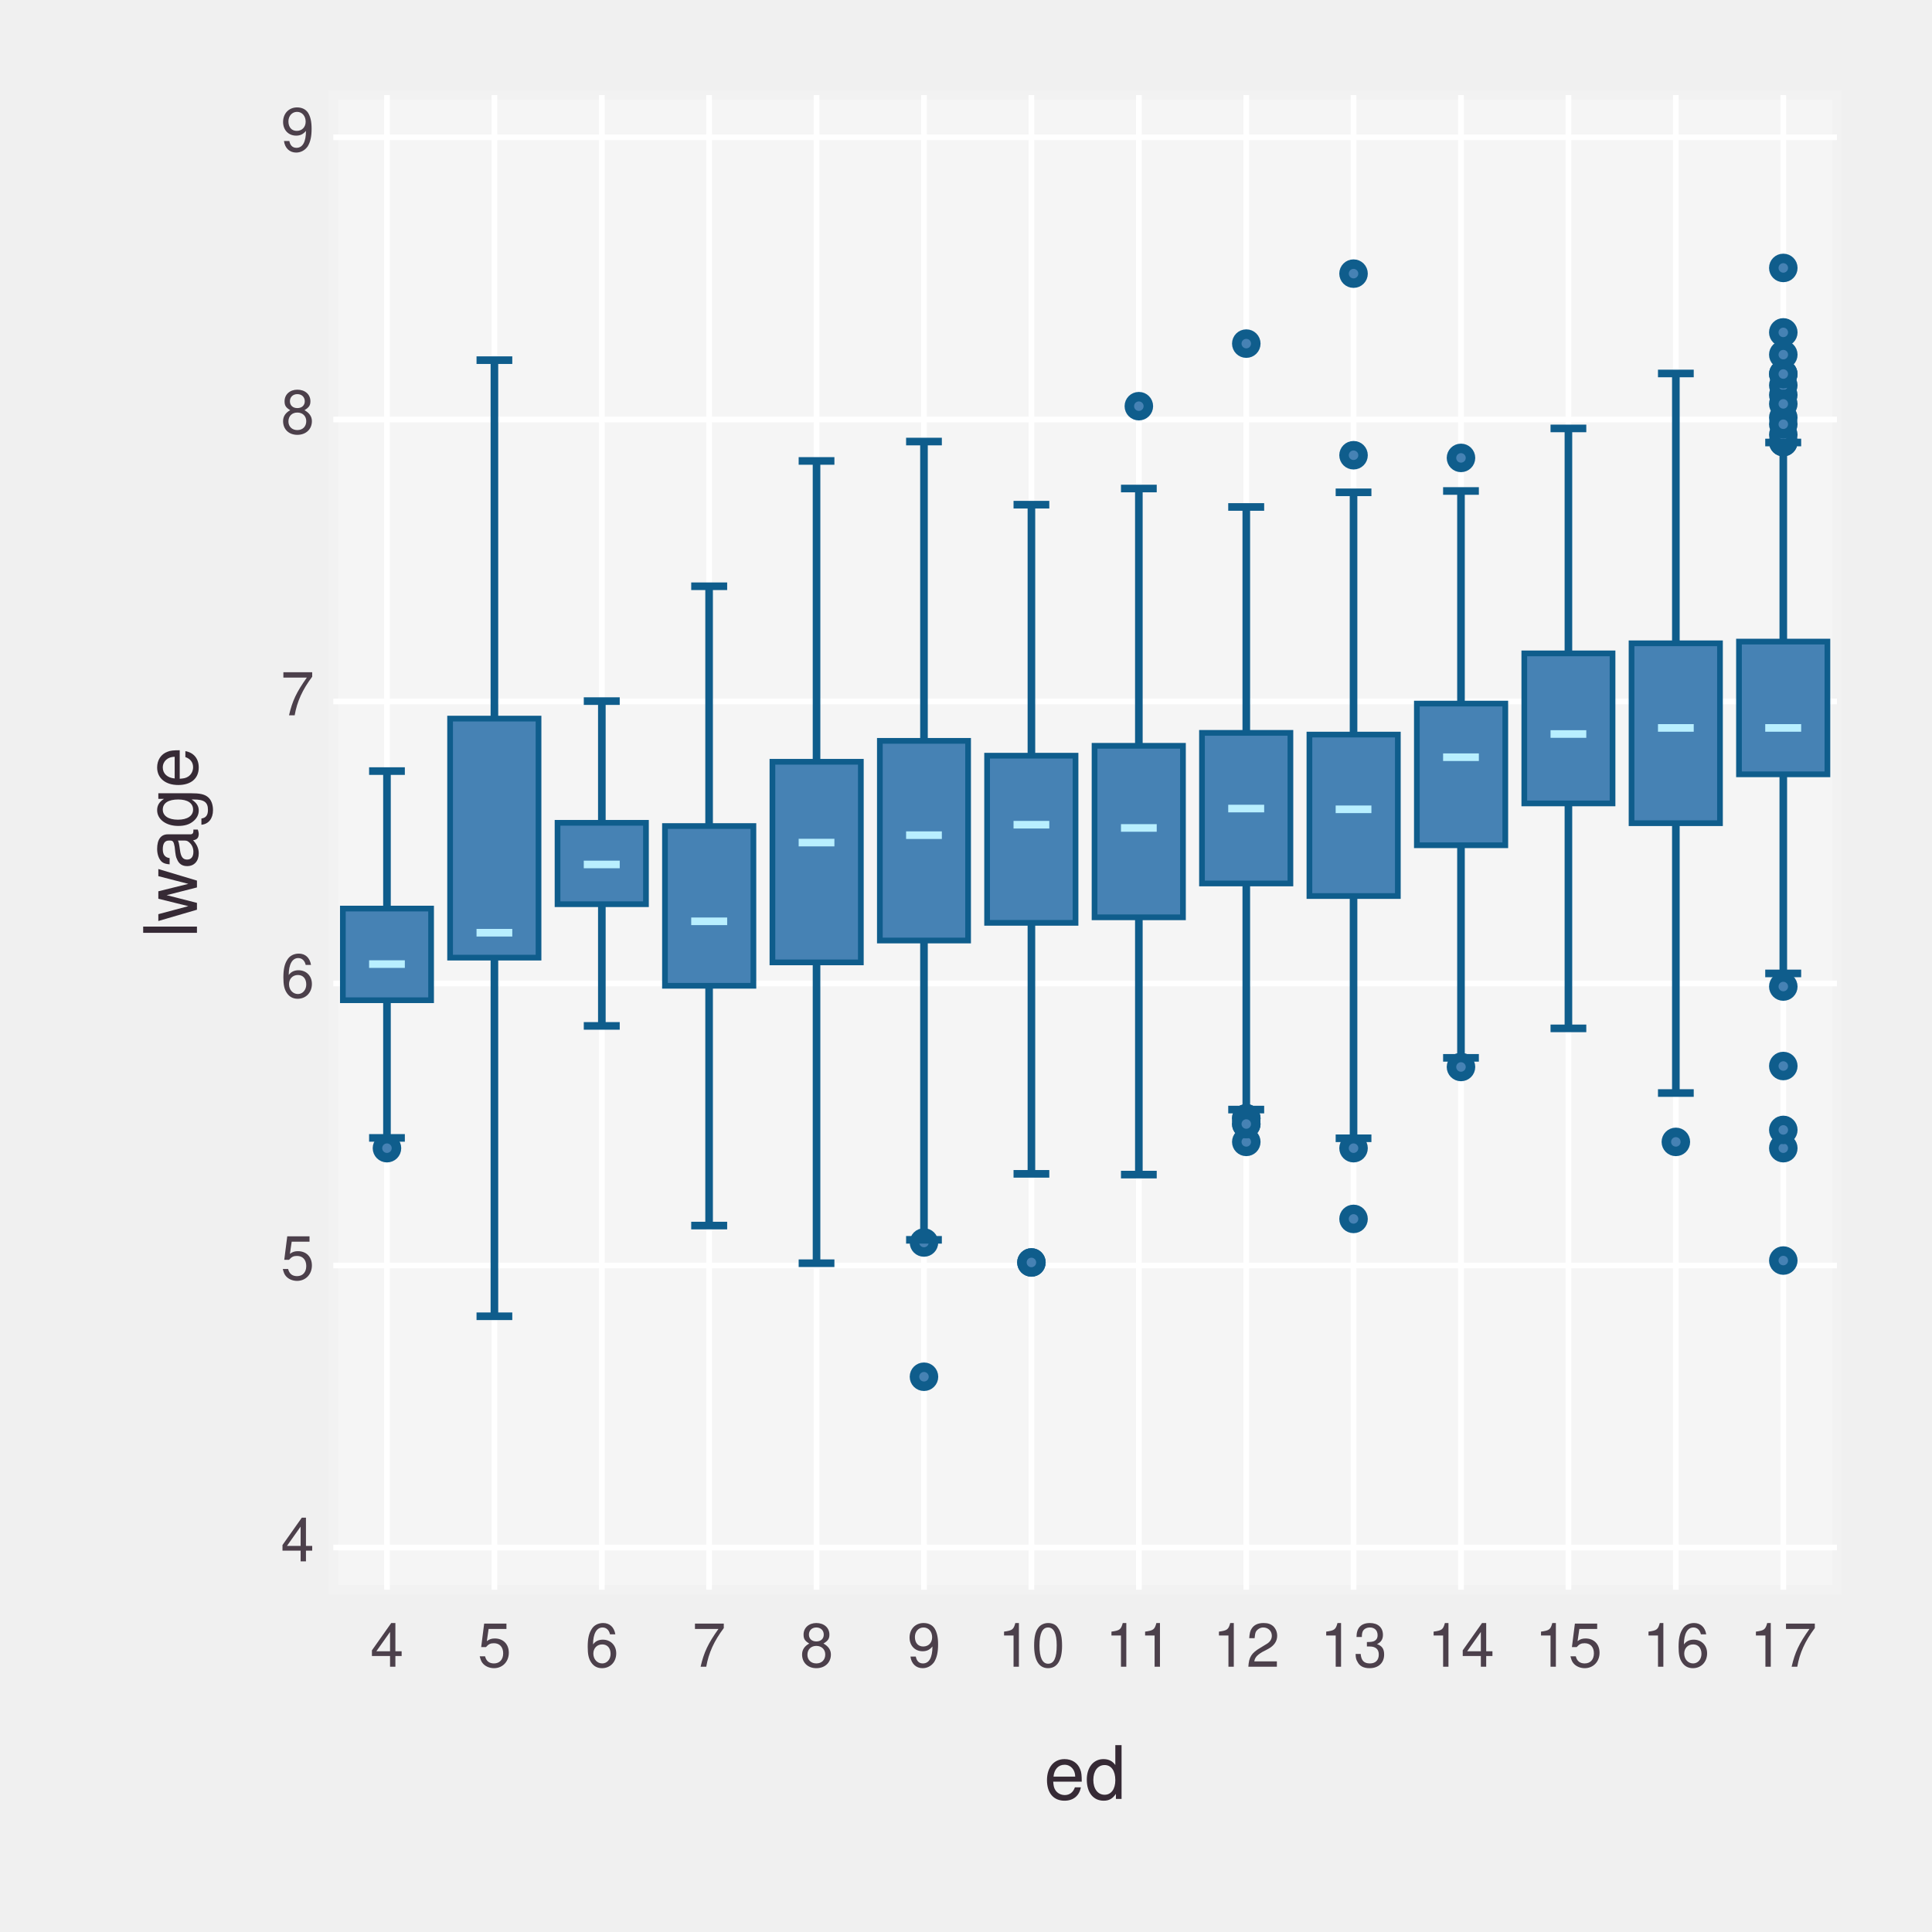
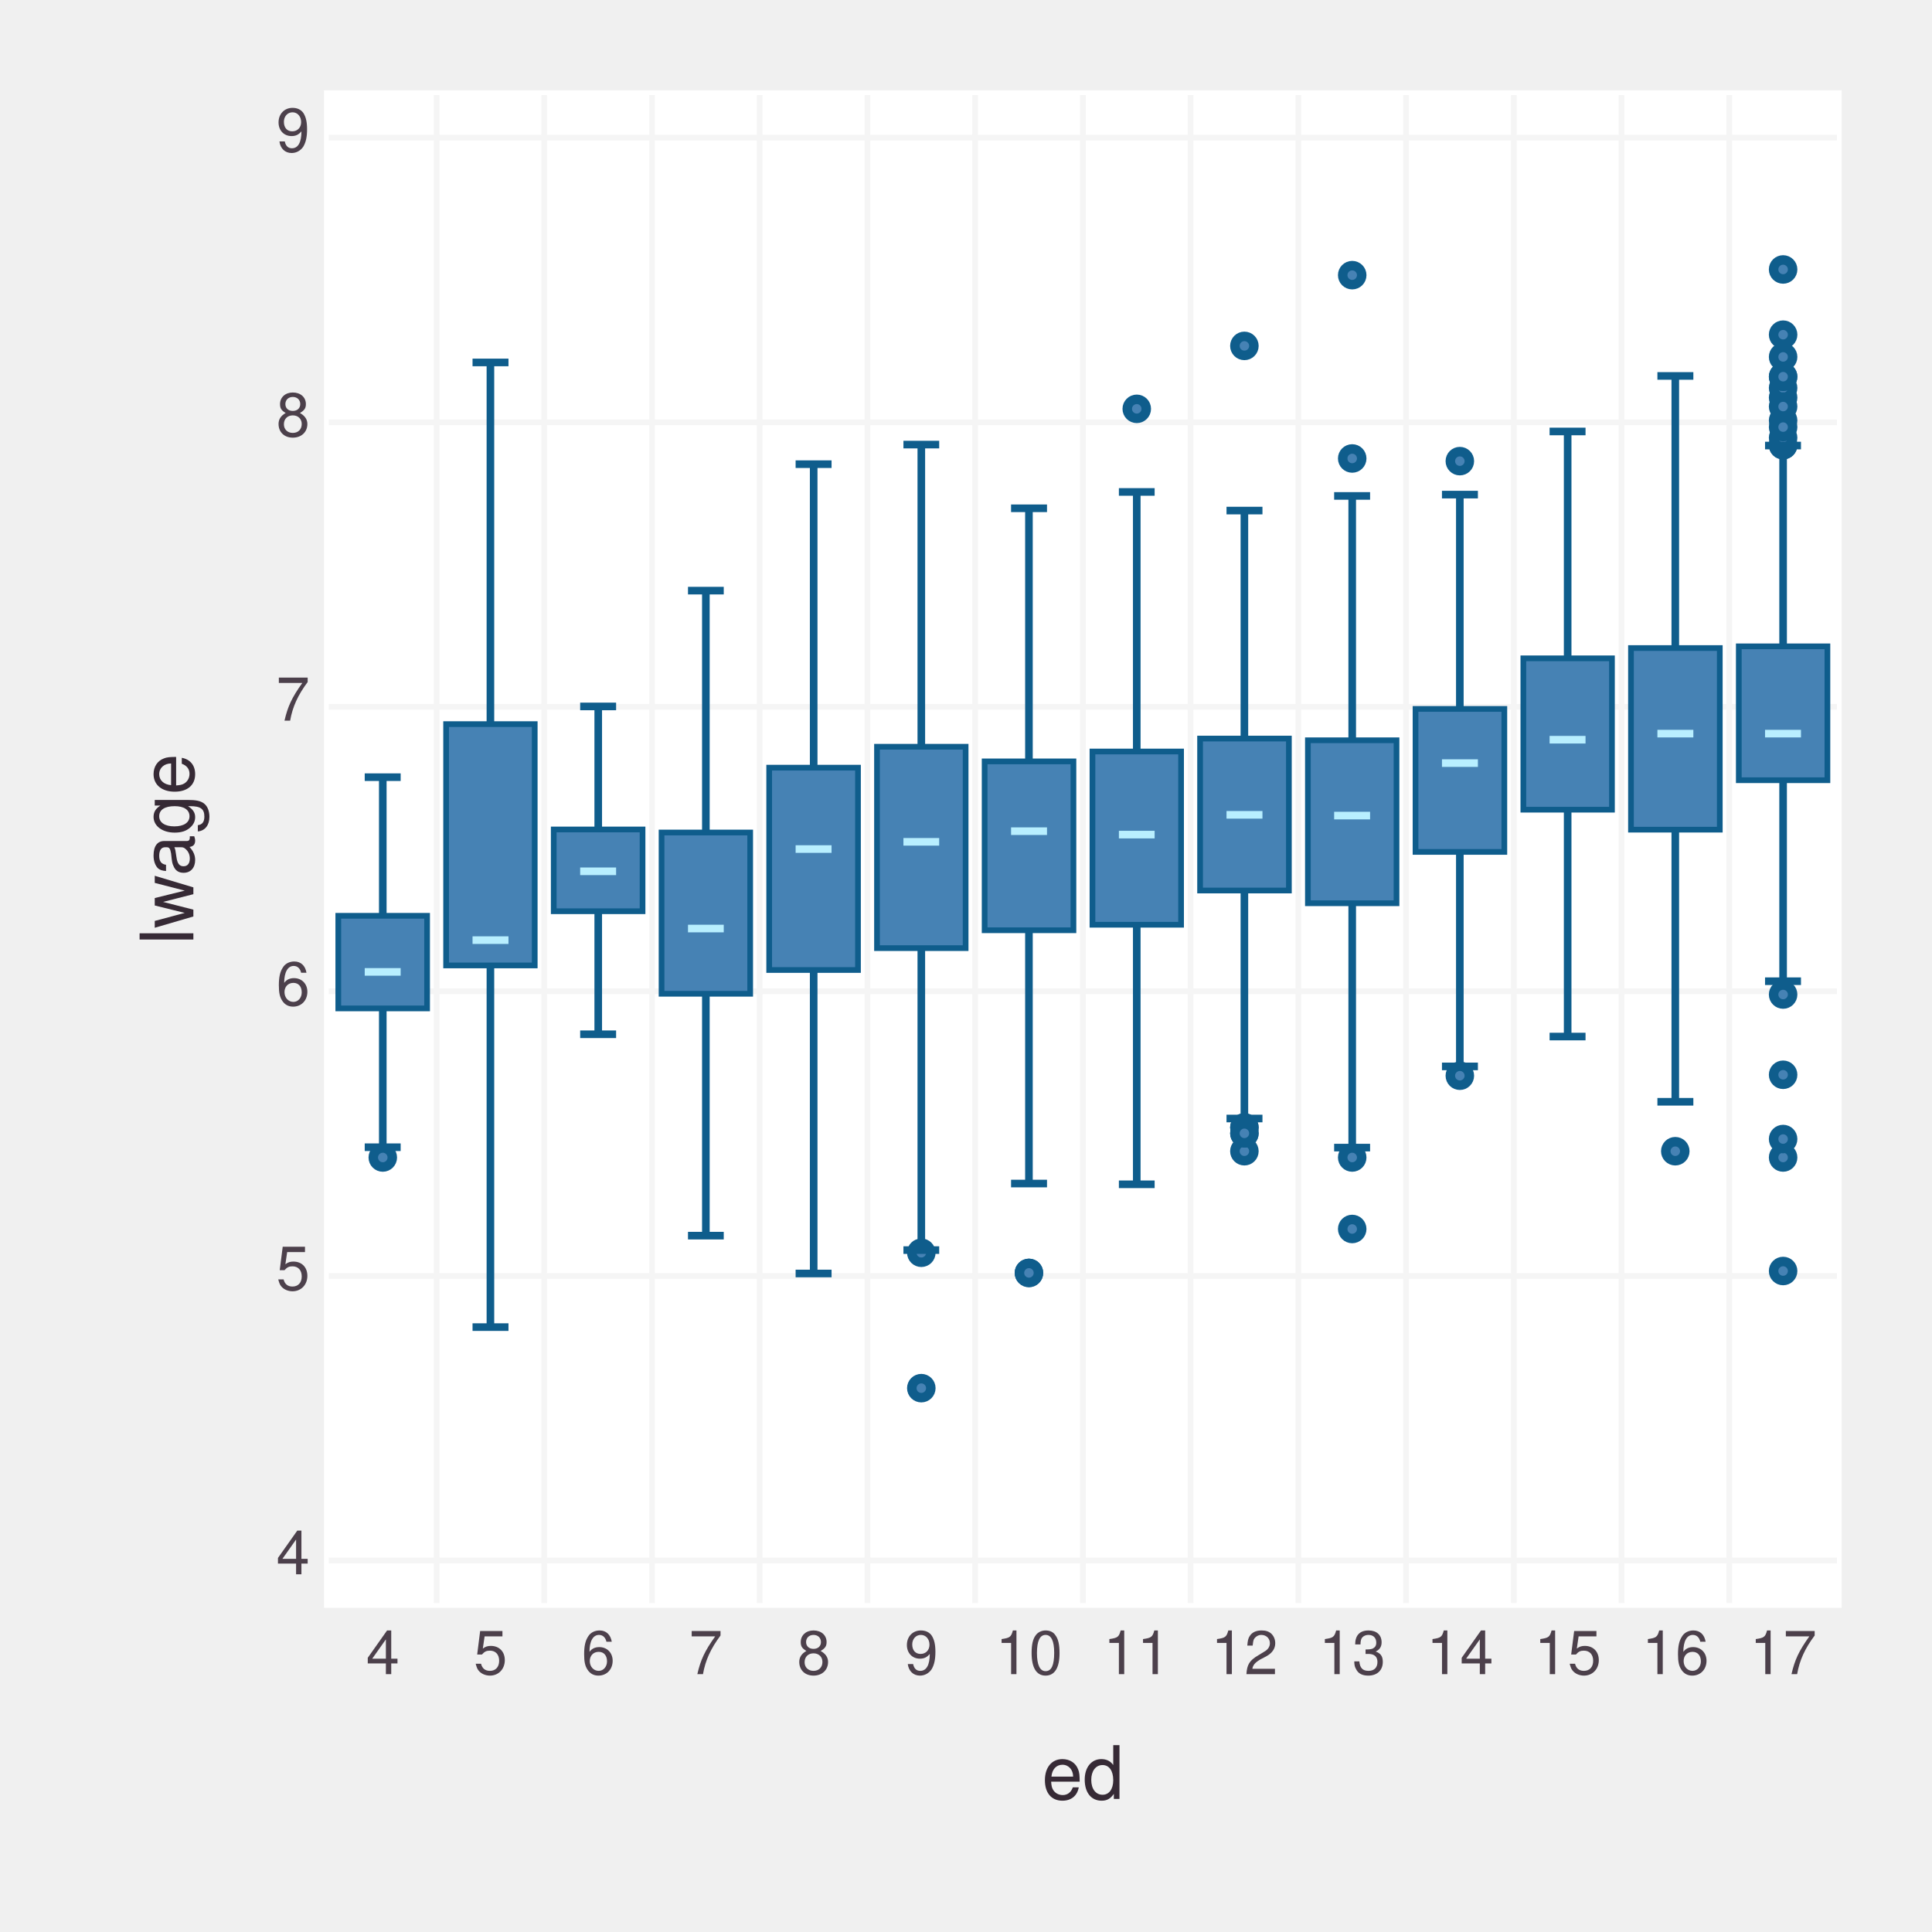
<svg xmlns="http://www.w3.org/2000/svg" version="1.1" width="101.6mm" height="101.6mm" viewBox="0 0 101.6 101.6" style="stroke:black;fill:black" stroke-width="0.5">
  <g>
-     <g stroke="none" fill="#4C404B" font-size="3.18" font-family="Source Sans Pro,PT Sans,Helvetica Neue,Helvetica,sans">
-       <text x="16.53" y="7.22" text-anchor="end" style="dominant-baseline:central">9</text>
-       <text x="16.53" y="51.72" text-anchor="end" style="dominant-baseline:central">6</text>
-       <text x="16.53" y="66.55" text-anchor="end" style="dominant-baseline:central">5</text>
-       <text x="16.53" y="81.38" text-anchor="end" style="dominant-baseline:central">4</text>
-       <text x="16.53" y="36.89" text-anchor="end" style="dominant-baseline:central">7</text>
-       <text x="16.53" y="22.06" text-anchor="end" style="dominant-baseline:central">8</text>
-     </g>
-     <g stroke="none" fill="#362A35" font-size="3.88" font-family="Source Sans Pro,PT Sans,Helvetica Neue,Helvetica,sans">
-       <text x="9.47" y="44.3" text-anchor="middle" style="dominant-baseline:central" transform="rotate(-90, 9.47, 44.3)">lwage</text>
-     </g>
-     <g stroke="none" fill="#362A35" font-size="3.88" font-family="Source Sans Pro,PT Sans,Helvetica Neue,Helvetica,sans">
-       <text x="57.06" y="94.6" text-anchor="middle">ed</text>
-     </g>
-     <g stroke="none" fill="#4C404B" font-size="3.18" font-family="Source Sans Pro,PT Sans,Helvetica Neue,Helvetica,sans">
-       <text x="82.48" y="87.65" text-anchor="middle">15</text>
-       <text x="20.35" y="87.65" text-anchor="middle">4</text>
-       <text x="76.83" y="87.65" text-anchor="middle">14</text>
-       <text x="59.89" y="87.65" text-anchor="middle">11</text>
-       <text x="93.78" y="87.65" text-anchor="middle">17</text>
-       <text x="65.54" y="87.65" text-anchor="middle">12</text>
-       <text x="26" y="87.65" text-anchor="middle">5</text>
-       <text x="88.13" y="87.65" text-anchor="middle">16</text>
-       <text x="42.94" y="87.65" text-anchor="middle">8</text>
-       <text x="31.65" y="87.65" text-anchor="middle">6</text>
-       <text x="48.59" y="87.65" text-anchor="middle">9</text>
-       <text x="37.29" y="87.65" text-anchor="middle">7</text>
-       <text x="71.18" y="87.65" text-anchor="middle">13</text>
-       <text x="54.24" y="87.65" text-anchor="middle">10</text>
-     </g>
-     <g stroke="#F2F2F2" fill="#F5F5F5">
-       <path d="M 17.53 5 L 96.6 5 96.6 83.6 17.53 83.6 z" />
-       <g stroke="#FFFFFF" stroke-width="0.3">
-         <path d="M17.53,7.22 L 96.6 7.22" />
-         <path d="M17.53,51.72 L 96.6 51.72" />
-         <path d="M17.53,66.55 L 96.6 66.55" />
-         <path d="M17.53,81.38 L 96.6 81.38" />
-         <path d="M17.53,36.89 L 96.6 36.89" />
-         <path d="M17.53,22.06 L 96.6 22.06" />
-       </g>
-       <g stroke="#FFFFFF" stroke-width="0.3">
-         <path d="M82.48,5 L 82.48 83.6" />
-         <path d="M20.35,5 L 20.35 83.6" />
-         <path d="M76.83,5 L 76.83 83.6" />
-         <path d="M59.89,5 L 59.89 83.6" />
-         <path d="M93.78,5 L 93.78 83.6" />
-         <path d="M65.54,5 L 65.54 83.6" />
-         <path d="M26,5 L 26 83.6" />
-         <path d="M88.13,5 L 88.13 83.6" />
-         <path d="M42.94,5 L 42.94 83.6" />
-         <path d="M31.65,5 L 31.65 83.6" />
-         <path d="M48.59,5 L 48.59 83.6" />
-         <path d="M37.29,5 L 37.29 83.6" />
-         <path d="M71.18,5 L 71.18 83.6" />
-         <path d="M54.24,5 L 54.24 83.6" />
-       </g>
+     <g stroke="none" font-family="PT Sans,Helvetica Neue,Helvetica,sans" font-size="3.18" fill="#4C404B">
+       <text x="16.29" y="7.24" text-anchor="end" style="dominant-baseline:central">9</text>
+       <text x="16.29" y="52.13" text-anchor="end" style="dominant-baseline:central">6</text>
+       <text x="16.29" y="67.1" text-anchor="end" style="dominant-baseline:central">5</text>
+       <text x="16.29" y="82.06" text-anchor="end" style="dominant-baseline:central">4</text>
+       <text x="16.29" y="37.17" text-anchor="end" style="dominant-baseline:central">7</text>
+       <text x="16.29" y="22.21" text-anchor="end" style="dominant-baseline:central">8</text>
+     </g>
+     <g stroke="none" font-family="PT Sans,Helvetica Neue,Helvetica,sans" font-size="3.88" fill="#362A35">
+       <text x="9.28" y="44.65" text-anchor="middle" style="dominant-baseline:central" transform="rotate(-90, 9.28, 44.65)">lwage</text>
+     </g>
+     <g stroke="none" font-family="PT Sans,Helvetica Neue,Helvetica,sans" font-size="3.18" fill="#4C404B">
+       <text x="25.79" y="88.04" text-anchor="middle">5</text>
+       <text x="37.12" y="88.04" text-anchor="middle">7</text>
+       <text x="31.46" y="88.04" text-anchor="middle">6</text>
+       <text x="65.44" y="88.04" text-anchor="middle">12</text>
+       <text x="48.45" y="88.04" text-anchor="middle">9</text>
+       <text x="59.78" y="88.04" text-anchor="middle">11</text>
+       <text x="42.79" y="88.04" text-anchor="middle">8</text>
+       <text x="82.44" y="88.04" text-anchor="middle">15</text>
+       <text x="20.13" y="88.04" text-anchor="middle">4</text>
+       <text x="76.77" y="88.04" text-anchor="middle">14</text>
+       <text x="93.77" y="88.04" text-anchor="middle">17</text>
+       <text x="54.11" y="88.04" text-anchor="middle">10</text>
+       <text x="88.1" y="88.04" text-anchor="middle">16</text>
+       <text x="71.11" y="88.04" text-anchor="middle">13</text>
+     </g>
+     <g stroke="none" font-family="PT Sans,Helvetica Neue,Helvetica,sans" font-size="3.88" fill="#362A35">
+       <text x="56.95" y="94.6" text-anchor="middle">ed</text>
+     </g>
+     <g stroke="#FFFFFF" fill="#FFFFFF">
+       <path d="M 17.29 5 L 96.6 5 96.6 84.3 17.29 84.3 z" />
+     </g>
+     <g stroke-width="0.3" stroke="#F5F5F5">
+       <path d="M17.29,7.24 L 96.6 7.24" />
+       <path d="M17.29,52.13 L 96.6 52.13" />
+       <path d="M17.29,67.1 L 96.6 67.1" />
+       <path d="M17.29,82.06 L 96.6 82.06" />
+       <path d="M17.29,37.17 L 96.6 37.17" />
+       <path d="M17.29,22.21 L 96.6 22.21" />
+     </g>
+     <g stroke-width="0.3" stroke="#F5F5F5">
+       <path d="M28.62,5 L 28.62 84.3" />
+       <path d="M79.61,5 L 79.61 84.3" />
+       <path d="M34.29,5 L 34.29 84.3" />
+       <path d="M22.96,5 L 22.96 84.3" />
+       <path d="M68.28,5 L 68.28 84.3" />
+       <path d="M45.62,5 L 45.62 84.3" />
+       <path d="M90.94,5 L 90.94 84.3" />
+       <path d="M85.27,5 L 85.27 84.3" />
+       <path d="M56.95,5 L 56.95 84.3" />
+       <path d="M62.61,5 L 62.61 84.3" />
+       <path d="M51.28,5 L 51.28 84.3" />
+       <path d="M73.94,5 L 73.94 84.3" />
+       <path d="M39.95,5 L 39.95 84.3" />
    </g>
    <g class="geometry">
-       <g fill="#4682B4" stroke="#0F5D8C">
-         <circle cx="93.78" cy="23.25" r="0.5" />
-         <circle cx="93.78" cy="20.77" r="0.5" />
-         <circle cx="93.78" cy="18.65" r="0.5" />
-         <circle cx="93.78" cy="20.26" r="0.5" />
-         <circle cx="93.78" cy="14.09" r="0.5" />
-         <circle cx="93.78" cy="19.67" r="0.5" />
-         <circle cx="93.78" cy="17.48" r="0.5" />
-         <circle cx="93.78" cy="23.25" r="0.5" />
-         <circle cx="93.78" cy="56.06" r="0.5" />
-         <circle cx="93.78" cy="19.67" r="0.5" />
-         <circle cx="93.78" cy="21.96" r="0.5" />
-         <circle cx="93.78" cy="21.24" r="0.5" />
-         <circle cx="93.78" cy="22.86" r="0.5" />
-         <circle cx="93.78" cy="22.31" r="0.5" />
-         <circle cx="93.78" cy="60.38" r="0.5" />
-         <circle cx="93.78" cy="59.42" r="0.5" />
-         <circle cx="93.78" cy="66.29" r="0.5" />
-         <circle cx="93.78" cy="51.88" r="0.5" />
-       </g>
-       <g stroke="#0F5D8C" stroke-width="0.4">
-         <path d="M92.83,23.27 L 94.72 23.27" />
-       </g>
-       <g stroke="#0F5D8C" stroke-width="0.4">
-         <path d="M92.83,51.19 L 94.72 51.19" />
-       </g>
-       <g stroke="#0F5D8C" stroke-width="0.4">
-         <path d="M93.78,33.74 L 93.78 23.27" />
-       </g>
-       <g stroke="#0F5D8C" stroke-width="0.4">
-         <path d="M93.78,40.72 L 93.78 51.19" />
-       </g>
-       <g fill="#4682B4" stroke="#0F5D8C" stroke-width="0.3">
-         <path d="M 91.45 40.72 L 96.1 40.72 96.1 33.74 91.45 33.74 z" />
-       </g>
-       <g fill="#4682B4" stroke="#0F5D8C">
-         <circle cx="20.35" cy="60.38" r="0.5" />
-       </g>
-       <g stroke="#0F5D8C" stroke-width="0.4">
-         <path d="M19.41,40.55 L 21.29 40.55" />
-       </g>
-       <g stroke="#0F5D8C" stroke-width="0.4">
-         <path d="M19.41,59.84 L 21.29 59.84" />
-       </g>
-       <g stroke="#0F5D8C" stroke-width="0.4">
-         <path d="M20.35,47.78 L 20.35 40.55" />
-       </g>
-       <g stroke="#0F5D8C" stroke-width="0.4">
-         <path d="M20.35,52.6 L 20.35 59.84" />
-       </g>
-       <g fill="#4682B4" stroke="#0F5D8C" stroke-width="0.3">
-         <path d="M 18.03 52.6 L 22.67 52.6 22.67 47.78 18.03 47.78 z" />
-       </g>
-       <g stroke="#0F5D8C" stroke-width="0.4">
-         <path d="M25.06,18.94 L 26.94 18.94" />
-       </g>
-       <g stroke="#0F5D8C" stroke-width="0.4">
-         <path d="M25.06,69.22 L 26.94 69.22" />
-       </g>
-       <g stroke="#0F5D8C" stroke-width="0.4">
-         <path d="M26,37.79 L 26 18.94" />
-       </g>
-       <g stroke="#0F5D8C" stroke-width="0.4">
-         <path d="M26,50.36 L 26 69.22" />
-       </g>
-       <g fill="#4682B4" stroke="#0F5D8C" stroke-width="0.3">
-         <path d="M 23.67 50.36 L 28.32 50.36 28.32 37.79 23.67 37.79 z" />
-       </g>
-       <g stroke="#0F5D8C" stroke-width="0.4">
-         <path d="M36.35,30.83 L 38.24 30.83" />
-       </g>
-       <g stroke="#0F5D8C" stroke-width="0.4">
-         <path d="M36.35,64.45 L 38.24 64.45" />
-       </g>
-       <g stroke="#0F5D8C" stroke-width="0.4">
-         <path d="M37.29,43.44 L 37.29 30.83" />
-       </g>
-       <g stroke="#0F5D8C" stroke-width="0.4">
-         <path d="M37.29,51.84 L 37.29 64.45" />
-       </g>
-       <g fill="#4682B4" stroke="#0F5D8C" stroke-width="0.3">
-         <path d="M 34.97 51.84 L 39.62 51.84 39.62 43.44 34.97 43.44 z" />
-       </g>
-       <g stroke="#0F5D8C" stroke-width="0.4">
-         <path d="M81.54,22.53 L 83.42 22.53" />
-       </g>
-       <g stroke="#0F5D8C" stroke-width="0.4">
-         <path d="M81.54,54.08 L 83.42 54.08" />
-       </g>
-       <g stroke="#0F5D8C" stroke-width="0.4">
-         <path d="M82.48,34.36 L 82.48 22.53" />
-       </g>
-       <g stroke="#0F5D8C" stroke-width="0.4">
-         <path d="M82.48,42.25 L 82.48 54.08" />
-       </g>
-       <g fill="#4682B4" stroke="#0F5D8C" stroke-width="0.3">
-         <path d="M 80.16 42.25 L 84.8 42.25 84.8 34.36 80.16 34.36 z" />
-       </g>
-       <g fill="#4682B4" stroke="#0F5D8C">
-         <circle cx="65.54" cy="60.05" r="0.5" />
-         <circle cx="65.54" cy="58.81" r="0.5" />
-         <circle cx="65.54" cy="58.81" r="0.5" />
-         <circle cx="65.54" cy="59.11" r="0.5" />
-         <circle cx="65.54" cy="59.11" r="0.5" />
-         <circle cx="65.54" cy="18.07" r="0.5" />
-       </g>
-       <g stroke="#0F5D8C" stroke-width="0.4">
-         <path d="M64.59,26.66 L 66.48 26.66" />
-       </g>
-       <g stroke="#0F5D8C" stroke-width="0.4">
-         <path d="M64.59,58.35 L 66.48 58.35" />
-       </g>
-       <g stroke="#0F5D8C" stroke-width="0.4">
-         <path d="M65.54,38.54 L 65.54 26.66" />
-       </g>
-       <g stroke="#0F5D8C" stroke-width="0.4">
-         <path d="M65.54,46.46 L 65.54 58.35" />
-       </g>
-       <g fill="#4682B4" stroke="#0F5D8C" stroke-width="0.3">
-         <path d="M 63.21 46.46 L 67.86 46.46 67.86 38.54 63.21 38.54 z" />
-       </g>
-       <g stroke="#0F5D8C" stroke-width="0.4">
-         <path d="M30.7,36.87 L 32.59 36.87" />
-       </g>
-       <g stroke="#0F5D8C" stroke-width="0.4">
-         <path d="M30.7,53.95 L 32.59 53.95" />
-       </g>
-       <g stroke="#0F5D8C" stroke-width="0.4">
-         <path d="M31.65,43.27 L 31.65 36.87" />
-       </g>
-       <g stroke="#0F5D8C" stroke-width="0.4">
-         <path d="M31.65,47.55 L 31.65 53.95" />
-       </g>
-       <g fill="#4682B4" stroke="#0F5D8C" stroke-width="0.3">
-         <path d="M 29.32 47.55 L 33.97 47.55 33.97 43.27 29.32 43.27 z" />
-       </g>
-       <g fill="#4682B4" stroke="#0F5D8C">
-         <circle cx="59.89" cy="21.36" r="0.5" />
-       </g>
-       <g stroke="#0F5D8C" stroke-width="0.4">
-         <path d="M58.95,25.69 L 60.83 25.69" />
-       </g>
-       <g stroke="#0F5D8C" stroke-width="0.4">
-         <path d="M58.95,61.77 L 60.83 61.77" />
-       </g>
-       <g stroke="#0F5D8C" stroke-width="0.4">
-         <path d="M59.89,39.22 L 59.89 25.69" />
-       </g>
-       <g stroke="#0F5D8C" stroke-width="0.4">
-         <path d="M59.89,48.24 L 59.89 61.77" />
-       </g>
-       <g fill="#4682B4" stroke="#0F5D8C" stroke-width="0.3">
-         <path d="M 57.56 48.24 L 62.21 48.24 62.21 39.22 57.56 39.22 z" />
-       </g>
-       <g fill="#4682B4" stroke="#0F5D8C">
-         <circle cx="88.13" cy="60.05" r="0.5" />
-       </g>
-       <g stroke="#0F5D8C" stroke-width="0.4">
-         <path d="M87.19,19.64 L 89.07 19.64" />
-       </g>
-       <g stroke="#0F5D8C" stroke-width="0.4">
-         <path d="M87.19,57.48 L 89.07 57.48" />
-       </g>
-       <g stroke="#0F5D8C" stroke-width="0.4">
-         <path d="M88.13,33.83 L 88.13 19.64" />
-       </g>
-       <g stroke="#0F5D8C" stroke-width="0.4">
-         <path d="M88.13,43.29 L 88.13 57.48" />
-       </g>
-       <g fill="#4682B4" stroke="#0F5D8C" stroke-width="0.3">
-         <path d="M 85.8 43.29 L 90.45 43.29 90.45 33.83 85.8 33.83 z" />
-       </g>
-       <g fill="#4682B4" stroke="#0F5D8C">
-         <circle cx="54.24" cy="66.39" r="0.5" />
-         <circle cx="54.24" cy="66.39" r="0.5" />
-       </g>
-       <g stroke="#0F5D8C" stroke-width="0.4">
-         <path d="M53.3,26.54 L 55.18 26.54" />
-       </g>
-       <g stroke="#0F5D8C" stroke-width="0.4">
-         <path d="M53.3,61.73 L 55.18 61.73" />
-       </g>
-       <g stroke="#0F5D8C" stroke-width="0.4">
-         <path d="M54.24,39.74 L 54.24 26.54" />
-       </g>
-       <g stroke="#0F5D8C" stroke-width="0.4">
-         <path d="M54.24,48.53 L 54.24 61.73" />
-       </g>
-       <g fill="#4682B4" stroke="#0F5D8C" stroke-width="0.3">
-         <path d="M 51.91 48.53 L 56.56 48.53 56.56 39.74 51.91 39.74 z" />
-       </g>
-       <g fill="#4682B4" stroke="#0F5D8C">
-         <circle cx="76.83" cy="24.08" r="0.5" />
-         <circle cx="76.83" cy="56.11" r="0.5" />
-       </g>
-       <g stroke="#0F5D8C" stroke-width="0.4">
-         <path d="M75.89,25.82 L 77.77 25.82" />
-       </g>
-       <g stroke="#0F5D8C" stroke-width="0.4">
-         <path d="M75.89,55.63 L 77.77 55.63" />
-       </g>
-       <g stroke="#0F5D8C" stroke-width="0.4">
-         <path d="M76.83,37 L 76.83 25.82" />
-       </g>
-       <g stroke="#0F5D8C" stroke-width="0.4">
-         <path d="M76.83,44.45 L 76.83 55.63" />
-       </g>
-       <g fill="#4682B4" stroke="#0F5D8C" stroke-width="0.3">
-         <path d="M 74.51 44.45 L 79.16 44.45 79.16 37 74.51 37 z" />
-       </g>
-       <g fill="#4682B4" stroke="#0F5D8C">
-         <circle cx="48.59" cy="72.4" r="0.5" />
-         <circle cx="48.59" cy="65.34" r="0.5" />
-       </g>
-       <g stroke="#0F5D8C" stroke-width="0.4">
-         <path d="M47.65,23.22 L 49.53 23.22" />
-       </g>
-       <g stroke="#0F5D8C" stroke-width="0.4">
-         <path d="M47.65,65.2 L 49.53 65.2" />
-       </g>
-       <g stroke="#0F5D8C" stroke-width="0.4">
-         <path d="M48.59,38.96 L 48.59 23.22" />
-       </g>
-       <g stroke="#0F5D8C" stroke-width="0.4">
-         <path d="M48.59,49.46 L 48.59 65.2" />
-       </g>
-       <g fill="#4682B4" stroke="#0F5D8C" stroke-width="0.3">
-         <path d="M 46.27 49.46 L 50.91 49.46 50.91 38.96 46.27 38.96 z" />
-       </g>
-       <g fill="#4682B4" stroke="#0F5D8C">
-         <circle cx="71.18" cy="60.38" r="0.5" />
-         <circle cx="71.18" cy="64.1" r="0.5" />
-         <circle cx="71.18" cy="23.94" r="0.5" />
-         <circle cx="71.18" cy="14.39" r="0.5" />
-       </g>
-       <g stroke="#0F5D8C" stroke-width="0.4">
-         <path d="M70.24,25.89 L 72.12 25.89" />
-       </g>
-       <g stroke="#0F5D8C" stroke-width="0.4">
-         <path d="M70.24,59.86 L 72.12 59.86" />
-       </g>
-       <g stroke="#0F5D8C" stroke-width="0.4">
-         <path d="M71.18,38.63 L 71.18 25.89" />
-       </g>
-       <g stroke="#0F5D8C" stroke-width="0.4">
-         <path d="M71.18,47.12 L 71.18 59.86" />
-       </g>
-       <g fill="#4682B4" stroke="#0F5D8C" stroke-width="0.3">
-         <path d="M 68.86 47.12 L 73.51 47.12 73.51 38.63 68.86 38.63 z" />
-       </g>
-       <g stroke="#0F5D8C" stroke-width="0.4">
-         <path d="M42,24.24 L 43.88 24.24" />
-       </g>
-       <g stroke="#0F5D8C" stroke-width="0.4">
-         <path d="M42,66.43 L 43.88 66.43" />
-       </g>
-       <g stroke="#0F5D8C" stroke-width="0.4">
-         <path d="M42.94,40.06 L 42.94 24.24" />
-       </g>
-       <g stroke="#0F5D8C" stroke-width="0.4">
-         <path d="M42.94,50.61 L 42.94 66.43" />
-       </g>
-       <g fill="#4682B4" stroke="#0F5D8C" stroke-width="0.3">
-         <path d="M 40.62 50.61 L 45.27 50.61 45.27 40.06 40.62 40.06 z" />
-       </g>
-       <g stroke="#B8EFFF" stroke-width="0.4">
-         <path d="M92.83,38.28 L 94.72 38.28" />
-       </g>
-       <g stroke="#B8EFFF" stroke-width="0.4">
-         <path d="M19.41,50.7 L 21.29 50.7" />
-       </g>
-       <g stroke="#B8EFFF" stroke-width="0.4">
-         <path d="M25.06,49.05 L 26.94 49.05" />
-       </g>
-       <g stroke="#B8EFFF" stroke-width="0.4">
-         <path d="M36.35,48.45 L 38.24 48.45" />
-       </g>
-       <g stroke="#B8EFFF" stroke-width="0.4">
-         <path d="M81.54,38.6 L 83.42 38.6" />
-       </g>
-       <g stroke="#B8EFFF" stroke-width="0.4">
-         <path d="M64.59,42.52 L 66.48 42.52" />
-       </g>
-       <g stroke="#B8EFFF" stroke-width="0.4">
-         <path d="M30.7,45.46 L 32.59 45.46" />
-       </g>
-       <g stroke="#B8EFFF" stroke-width="0.4">
-         <path d="M58.95,43.54 L 60.83 43.54" />
-       </g>
-       <g stroke="#B8EFFF" stroke-width="0.4">
-         <path d="M87.19,38.28 L 89.07 38.28" />
-       </g>
-       <g stroke="#B8EFFF" stroke-width="0.4">
-         <path d="M53.3,43.37 L 55.18 43.37" />
-       </g>
-       <g stroke="#B8EFFF" stroke-width="0.4">
-         <path d="M75.89,39.82 L 77.77 39.82" />
-       </g>
-       <g stroke="#B8EFFF" stroke-width="0.4">
-         <path d="M47.65,43.92 L 49.53 43.92" />
-       </g>
-       <g stroke="#B8EFFF" stroke-width="0.4">
-         <path d="M70.24,42.56 L 72.12 42.56" />
-       </g>
-       <g stroke="#B8EFFF" stroke-width="0.4">
-         <path d="M42,44.31 L 43.88 44.31" />
+       <g stroke="#0F5D8C" fill="#4682B4">
+         <circle cx="20.13" cy="60.87" r="0.5" />
+       </g>
+       <g stroke-width="0.4" stroke="#0F5D8C">
+         <path d="M19.18,40.87 L 21.07 40.87" />
+       </g>
+       <g stroke-width="0.4" stroke="#0F5D8C">
+         <path d="M19.18,60.33 L 21.07 60.33" />
+       </g>
+       <g stroke-width="0.4" stroke="#0F5D8C">
+         <path d="M20.13,48.16 L 20.13 40.87" />
+       </g>
+       <g stroke-width="0.4" stroke="#0F5D8C">
+         <path d="M20.13,53.03 L 20.13 60.33" />
+       </g>
+       <g stroke-width="0.3" stroke="#0F5D8C" fill="#4682B4">
+         <path d="M 17.79 53.03 L 22.46 53.03 22.46 48.16 17.79 48.16 z" />
+       </g>
+       <g stroke="#0F5D8C" fill="#4682B4">
+         <circle cx="93.77" cy="23.41" r="0.5" />
+         <circle cx="93.77" cy="20.91" r="0.5" />
+         <circle cx="93.77" cy="18.77" r="0.5" />
+         <circle cx="93.77" cy="20.4" r="0.5" />
+         <circle cx="93.77" cy="14.17" r="0.5" />
+         <circle cx="93.77" cy="19.81" r="0.5" />
+         <circle cx="93.77" cy="17.6" r="0.5" />
+         <circle cx="93.77" cy="23.41" r="0.5" />
+         <circle cx="93.77" cy="56.52" r="0.5" />
+         <circle cx="93.77" cy="19.81" r="0.5" />
+         <circle cx="93.77" cy="22.11" r="0.5" />
+         <circle cx="93.77" cy="21.38" r="0.5" />
+         <circle cx="93.77" cy="23.02" r="0.5" />
+         <circle cx="93.77" cy="22.46" r="0.5" />
+         <circle cx="93.77" cy="60.87" r="0.5" />
+         <circle cx="93.77" cy="59.9" r="0.5" />
+         <circle cx="93.77" cy="66.84" r="0.5" />
+         <circle cx="93.77" cy="52.3" r="0.5" />
+       </g>
+       <g stroke-width="0.4" stroke="#0F5D8C">
+         <path d="M92.82,23.43 L 94.71 23.43" />
+       </g>
+       <g stroke-width="0.4" stroke="#0F5D8C">
+         <path d="M92.82,51.6 L 94.71 51.6" />
+       </g>
+       <g stroke-width="0.4" stroke="#0F5D8C">
+         <path d="M93.77,33.99 L 93.77 23.43" />
+       </g>
+       <g stroke-width="0.4" stroke="#0F5D8C">
+         <path d="M93.77,41.03 L 93.77 51.6" />
+       </g>
+       <g stroke-width="0.3" stroke="#0F5D8C" fill="#4682B4">
+         <path d="M 91.44 41.03 L 96.1 41.03 96.1 33.99 91.44 33.99 z" />
+       </g>
+       <g stroke="#0F5D8C" fill="#4682B4">
+         <circle cx="71.11" cy="60.87" r="0.5" />
+         <circle cx="71.11" cy="64.63" r="0.5" />
+         <circle cx="71.11" cy="24.11" r="0.5" />
+         <circle cx="71.11" cy="14.47" r="0.5" />
+       </g>
+       <g stroke-width="0.4" stroke="#0F5D8C">
+         <path d="M70.16,26.08 L 72.05 26.08" />
+       </g>
+       <g stroke-width="0.4" stroke="#0F5D8C">
+         <path d="M70.16,60.35 L 72.05 60.35" />
+       </g>
+       <g stroke-width="0.4" stroke="#0F5D8C">
+         <path d="M71.11,38.93 L 71.11 26.08" />
+       </g>
+       <g stroke-width="0.4" stroke="#0F5D8C">
+         <path d="M71.11,47.5 L 71.11 60.35" />
+       </g>
+       <g stroke-width="0.3" stroke="#0F5D8C" fill="#4682B4">
+         <path d="M 68.78 47.5 L 73.44 47.5 73.44 38.93 68.78 38.93 z" />
+       </g>
+       <g stroke="#0F5D8C" fill="#4682B4">
+         <circle cx="76.77" cy="24.25" r="0.5" />
+         <circle cx="76.77" cy="56.57" r="0.5" />
+       </g>
+       <g stroke-width="0.4" stroke="#0F5D8C">
+         <path d="M75.83,26.01 L 77.72 26.01" />
+       </g>
+       <g stroke-width="0.4" stroke="#0F5D8C">
+         <path d="M75.83,56.08 L 77.72 56.08" />
+       </g>
+       <g stroke-width="0.4" stroke="#0F5D8C">
+         <path d="M76.77,37.28 L 76.77 26.01" />
+       </g>
+       <g stroke-width="0.4" stroke="#0F5D8C">
+         <path d="M76.77,44.8 L 76.77 56.08" />
+       </g>
+       <g stroke-width="0.3" stroke="#0F5D8C" fill="#4682B4">
+         <path d="M 74.44 44.8 L 79.11 44.8 79.11 37.28 74.44 37.28 z" />
+       </g>
+       <g stroke-width="0.4" stroke="#0F5D8C">
+         <path d="M81.49,22.69 L 83.38 22.69" />
+       </g>
+       <g stroke-width="0.4" stroke="#0F5D8C">
+         <path d="M81.49,54.51 L 83.38 54.51" />
+       </g>
+       <g stroke-width="0.4" stroke="#0F5D8C">
+         <path d="M82.44,34.62 L 82.44 22.69" />
+       </g>
+       <g stroke-width="0.4" stroke="#0F5D8C">
+         <path d="M82.44,42.58 L 82.44 54.51" />
+       </g>
+       <g stroke-width="0.3" stroke="#0F5D8C" fill="#4682B4">
+         <path d="M 80.11 42.58 L 84.77 42.58 84.77 34.62 80.11 34.62 z" />
+       </g>
+       <g stroke-width="0.4" stroke="#0F5D8C">
+         <path d="M30.51,37.15 L 32.4 37.15" />
+       </g>
+       <g stroke-width="0.4" stroke="#0F5D8C">
+         <path d="M30.51,54.39 L 32.4 54.39" />
+       </g>
+       <g stroke-width="0.4" stroke="#0F5D8C">
+         <path d="M31.46,43.62 L 31.46 37.15" />
+       </g>
+       <g stroke-width="0.4" stroke="#0F5D8C">
+         <path d="M31.46,47.92 L 31.46 54.39" />
+       </g>
+       <g stroke-width="0.3" stroke="#0F5D8C" fill="#4682B4">
+         <path d="M 29.12 47.92 L 33.79 47.92 33.79 43.62 29.12 43.62 z" />
+       </g>
+       <g stroke="#0F5D8C" fill="#4682B4">
+         <circle cx="88.1" cy="60.54" r="0.5" />
+       </g>
+       <g stroke-width="0.4" stroke="#0F5D8C">
+         <path d="M87.16,19.77 L 89.05 19.77" />
+       </g>
+       <g stroke-width="0.4" stroke="#0F5D8C">
+         <path d="M87.16,57.94 L 89.05 57.94" />
+       </g>
+       <g stroke-width="0.4" stroke="#0F5D8C">
+         <path d="M88.1,34.08 L 88.1 19.77" />
+       </g>
+       <g stroke-width="0.4" stroke="#0F5D8C">
+         <path d="M88.1,43.63 L 88.1 57.94" />
+       </g>
+       <g stroke-width="0.3" stroke="#0F5D8C" fill="#4682B4">
+         <path d="M 85.77 43.63 L 90.44 43.63 90.44 34.08 85.77 34.08 z" />
+       </g>
+       <g stroke-width="0.4" stroke="#0F5D8C">
+         <path d="M24.85,19.06 L 26.74 19.06" />
+       </g>
+       <g stroke-width="0.4" stroke="#0F5D8C">
+         <path d="M24.85,69.79 L 26.74 69.79" />
+       </g>
+       <g stroke-width="0.4" stroke="#0F5D8C">
+         <path d="M25.79,38.08 L 25.79 19.06" />
+       </g>
+       <g stroke-width="0.4" stroke="#0F5D8C">
+         <path d="M25.79,50.77 L 25.79 69.79" />
+       </g>
+       <g stroke-width="0.3" stroke="#0F5D8C" fill="#4682B4">
+         <path d="M 23.46 50.77 L 28.12 50.77 28.12 38.08 23.46 38.08 z" />
+       </g>
+       <g stroke-width="0.4" stroke="#0F5D8C">
+         <path d="M36.18,31.06 L 38.06 31.06" />
+       </g>
+       <g stroke-width="0.4" stroke="#0F5D8C">
+         <path d="M36.18,64.98 L 38.06 64.98" />
+       </g>
+       <g stroke-width="0.4" stroke="#0F5D8C">
+         <path d="M37.12,43.78 L 37.12 31.06" />
+       </g>
+       <g stroke-width="0.4" stroke="#0F5D8C">
+         <path d="M37.12,52.26 L 37.12 64.98" />
+       </g>
+       <g stroke-width="0.3" stroke="#0F5D8C" fill="#4682B4">
+         <path d="M 34.79 52.26 L 39.45 52.26 39.45 43.78 34.79 43.78 z" />
+       </g>
+       <g stroke="#0F5D8C" fill="#4682B4">
+         <circle cx="59.78" cy="21.5" r="0.5" />
+       </g>
+       <g stroke-width="0.4" stroke="#0F5D8C">
+         <path d="M58.84,25.87 L 60.72 25.87" />
+       </g>
+       <g stroke-width="0.4" stroke="#0F5D8C">
+         <path d="M58.84,62.28 L 60.72 62.28" />
+       </g>
+       <g stroke-width="0.4" stroke="#0F5D8C">
+         <path d="M59.78,39.52 L 59.78 25.87" />
+       </g>
+       <g stroke-width="0.4" stroke="#0F5D8C">
+         <path d="M59.78,48.63 L 59.78 62.28" />
+       </g>
+       <g stroke-width="0.3" stroke="#0F5D8C" fill="#4682B4">
+         <path d="M 57.45 48.63 L 62.11 48.63 62.11 39.52 57.45 39.52 z" />
+       </g>
+       <g stroke="#0F5D8C" fill="#4682B4">
+         <circle cx="48.45" cy="73" r="0.5" />
+         <circle cx="48.45" cy="65.88" r="0.5" />
+       </g>
+       <g stroke-width="0.4" stroke="#0F5D8C">
+         <path d="M47.51,23.38 L 49.39 23.38" />
+       </g>
+       <g stroke-width="0.4" stroke="#0F5D8C">
+         <path d="M47.51,65.74 L 49.39 65.74" />
+       </g>
+       <g stroke-width="0.4" stroke="#0F5D8C">
+         <path d="M48.45,39.27 L 48.45 23.38" />
+       </g>
+       <g stroke-width="0.4" stroke="#0F5D8C">
+         <path d="M48.45,49.86 L 48.45 65.74" />
+       </g>
+       <g stroke-width="0.3" stroke="#0F5D8C" fill="#4682B4">
+         <path d="M 46.12 49.86 L 50.78 49.86 50.78 39.27 46.12 39.27 z" />
+       </g>
+       <g stroke="#0F5D8C" fill="#4682B4">
+         <circle cx="65.44" cy="60.54" r="0.5" />
+         <circle cx="65.44" cy="59.29" r="0.5" />
+         <circle cx="65.44" cy="59.29" r="0.5" />
+         <circle cx="65.44" cy="59.6" r="0.5" />
+         <circle cx="65.44" cy="59.6" r="0.5" />
+         <circle cx="65.44" cy="18.19" r="0.5" />
+       </g>
+       <g stroke-width="0.4" stroke="#0F5D8C">
+         <path d="M64.5,26.85 L 66.39 26.85" />
+       </g>
+       <g stroke-width="0.4" stroke="#0F5D8C">
+         <path d="M64.5,58.82 L 66.39 58.82" />
+       </g>
+       <g stroke-width="0.4" stroke="#0F5D8C">
+         <path d="M65.44,38.84 L 65.44 26.85" />
+       </g>
+       <g stroke-width="0.4" stroke="#0F5D8C">
+         <path d="M65.44,46.83 L 65.44 58.82" />
+       </g>
+       <g stroke-width="0.3" stroke="#0F5D8C" fill="#4682B4">
+         <path d="M 63.11 46.83 L 67.78 46.83 67.78 38.84 63.11 38.84 z" />
+       </g>
+       <g stroke="#0F5D8C" fill="#4682B4">
+         <circle cx="54.11" cy="66.94" r="0.5" />
+         <circle cx="54.11" cy="66.94" r="0.5" />
+       </g>
+       <g stroke-width="0.4" stroke="#0F5D8C">
+         <path d="M53.17,26.73 L 55.06 26.73" />
+       </g>
+       <g stroke-width="0.4" stroke="#0F5D8C">
+         <path d="M53.17,62.24 L 55.06 62.24" />
+       </g>
+       <g stroke-width="0.4" stroke="#0F5D8C">
+         <path d="M54.11,40.04 L 54.11 26.73" />
+       </g>
+       <g stroke-width="0.4" stroke="#0F5D8C">
+         <path d="M54.11,48.92 L 54.11 62.24" />
+       </g>
+       <g stroke-width="0.3" stroke="#0F5D8C" fill="#4682B4">
+         <path d="M 51.78 48.92 L 56.45 48.92 56.45 40.04 51.78 40.04 z" />
+       </g>
+       <g stroke-width="0.4" stroke="#0F5D8C">
+         <path d="M41.84,24.41 L 43.73 24.41" />
+       </g>
+       <g stroke-width="0.4" stroke="#0F5D8C">
+         <path d="M41.84,66.97 L 43.73 66.97" />
+       </g>
+       <g stroke-width="0.4" stroke="#0F5D8C">
+         <path d="M42.79,40.37 L 42.79 24.41" />
+       </g>
+       <g stroke-width="0.4" stroke="#0F5D8C">
+         <path d="M42.79,51.01 L 42.79 66.97" />
+       </g>
+       <g stroke-width="0.3" stroke="#0F5D8C" fill="#4682B4">
+         <path d="M 40.45 51.01 L 45.12 51.01 45.12 40.37 40.45 40.37 z" />
+       </g>
+       <g stroke-width="0.4" stroke="#B8EFFF">
+         <path d="M19.18,51.11 L 21.07 51.11" />
+       </g>
+       <g stroke-width="0.4" stroke="#B8EFFF">
+         <path d="M92.82,38.58 L 94.71 38.58" />
+       </g>
+       <g stroke-width="0.4" stroke="#B8EFFF">
+         <path d="M70.16,42.89 L 72.05 42.89" />
+       </g>
+       <g stroke-width="0.4" stroke="#B8EFFF">
+         <path d="M75.83,40.13 L 77.72 40.13" />
+       </g>
+       <g stroke-width="0.4" stroke="#B8EFFF">
+         <path d="M81.49,38.9 L 83.38 38.9" />
+       </g>
+       <g stroke-width="0.4" stroke="#B8EFFF">
+         <path d="M30.51,45.82 L 32.4 45.82" />
+       </g>
+       <g stroke-width="0.4" stroke="#B8EFFF">
+         <path d="M87.16,38.58 L 89.05 38.58" />
+       </g>
+       <g stroke-width="0.4" stroke="#B8EFFF">
+         <path d="M24.85,49.44 L 26.74 49.44" />
+       </g>
+       <g stroke-width="0.4" stroke="#B8EFFF">
+         <path d="M36.18,48.83 L 38.06 48.83" />
+       </g>
+       <g stroke-width="0.4" stroke="#B8EFFF">
+         <path d="M58.84,43.89 L 60.72 43.89" />
+       </g>
+       <g stroke-width="0.4" stroke="#B8EFFF">
+         <path d="M47.51,44.27 L 49.39 44.27" />
+       </g>
+       <g stroke-width="0.4" stroke="#B8EFFF">
+         <path d="M64.5,42.85 L 66.39 42.85" />
+       </g>
+       <g stroke-width="0.4" stroke="#B8EFFF">
+         <path d="M53.17,43.71 L 55.06 43.71" />
+       </g>
+       <g stroke-width="0.4" stroke="#B8EFFF">
+         <path d="M41.84,44.65 L 43.73 44.65" />
      </g>
    </g>
  </g>
  <defs>
    <filter id="panel-focus-filter" x="-20%" y="-20%" width="140%" height="140%">
      <feFlood flood-color="#f5f5f5" flood-opacity="0.5" result="flood">
        <animate id="panel-focus-filter-off-anim" attributeName="flood-opacity" attributeType="XML" fill="freeze" begin="indefinite" dur="0.2s" from="0.8" to="0.0" />
        <animate id="panel-focus-filter-on-anim" attributeName="flood-opacity" attributeType="XML" fill="freeze" begin="indefinite" dur="0.1s" from="0.0" to="0.8" />
      </feFlood>
      <feComposite operator="atop" in="flood" in2="SourceGraphic" />
    </filter>
  </defs>
</svg>
